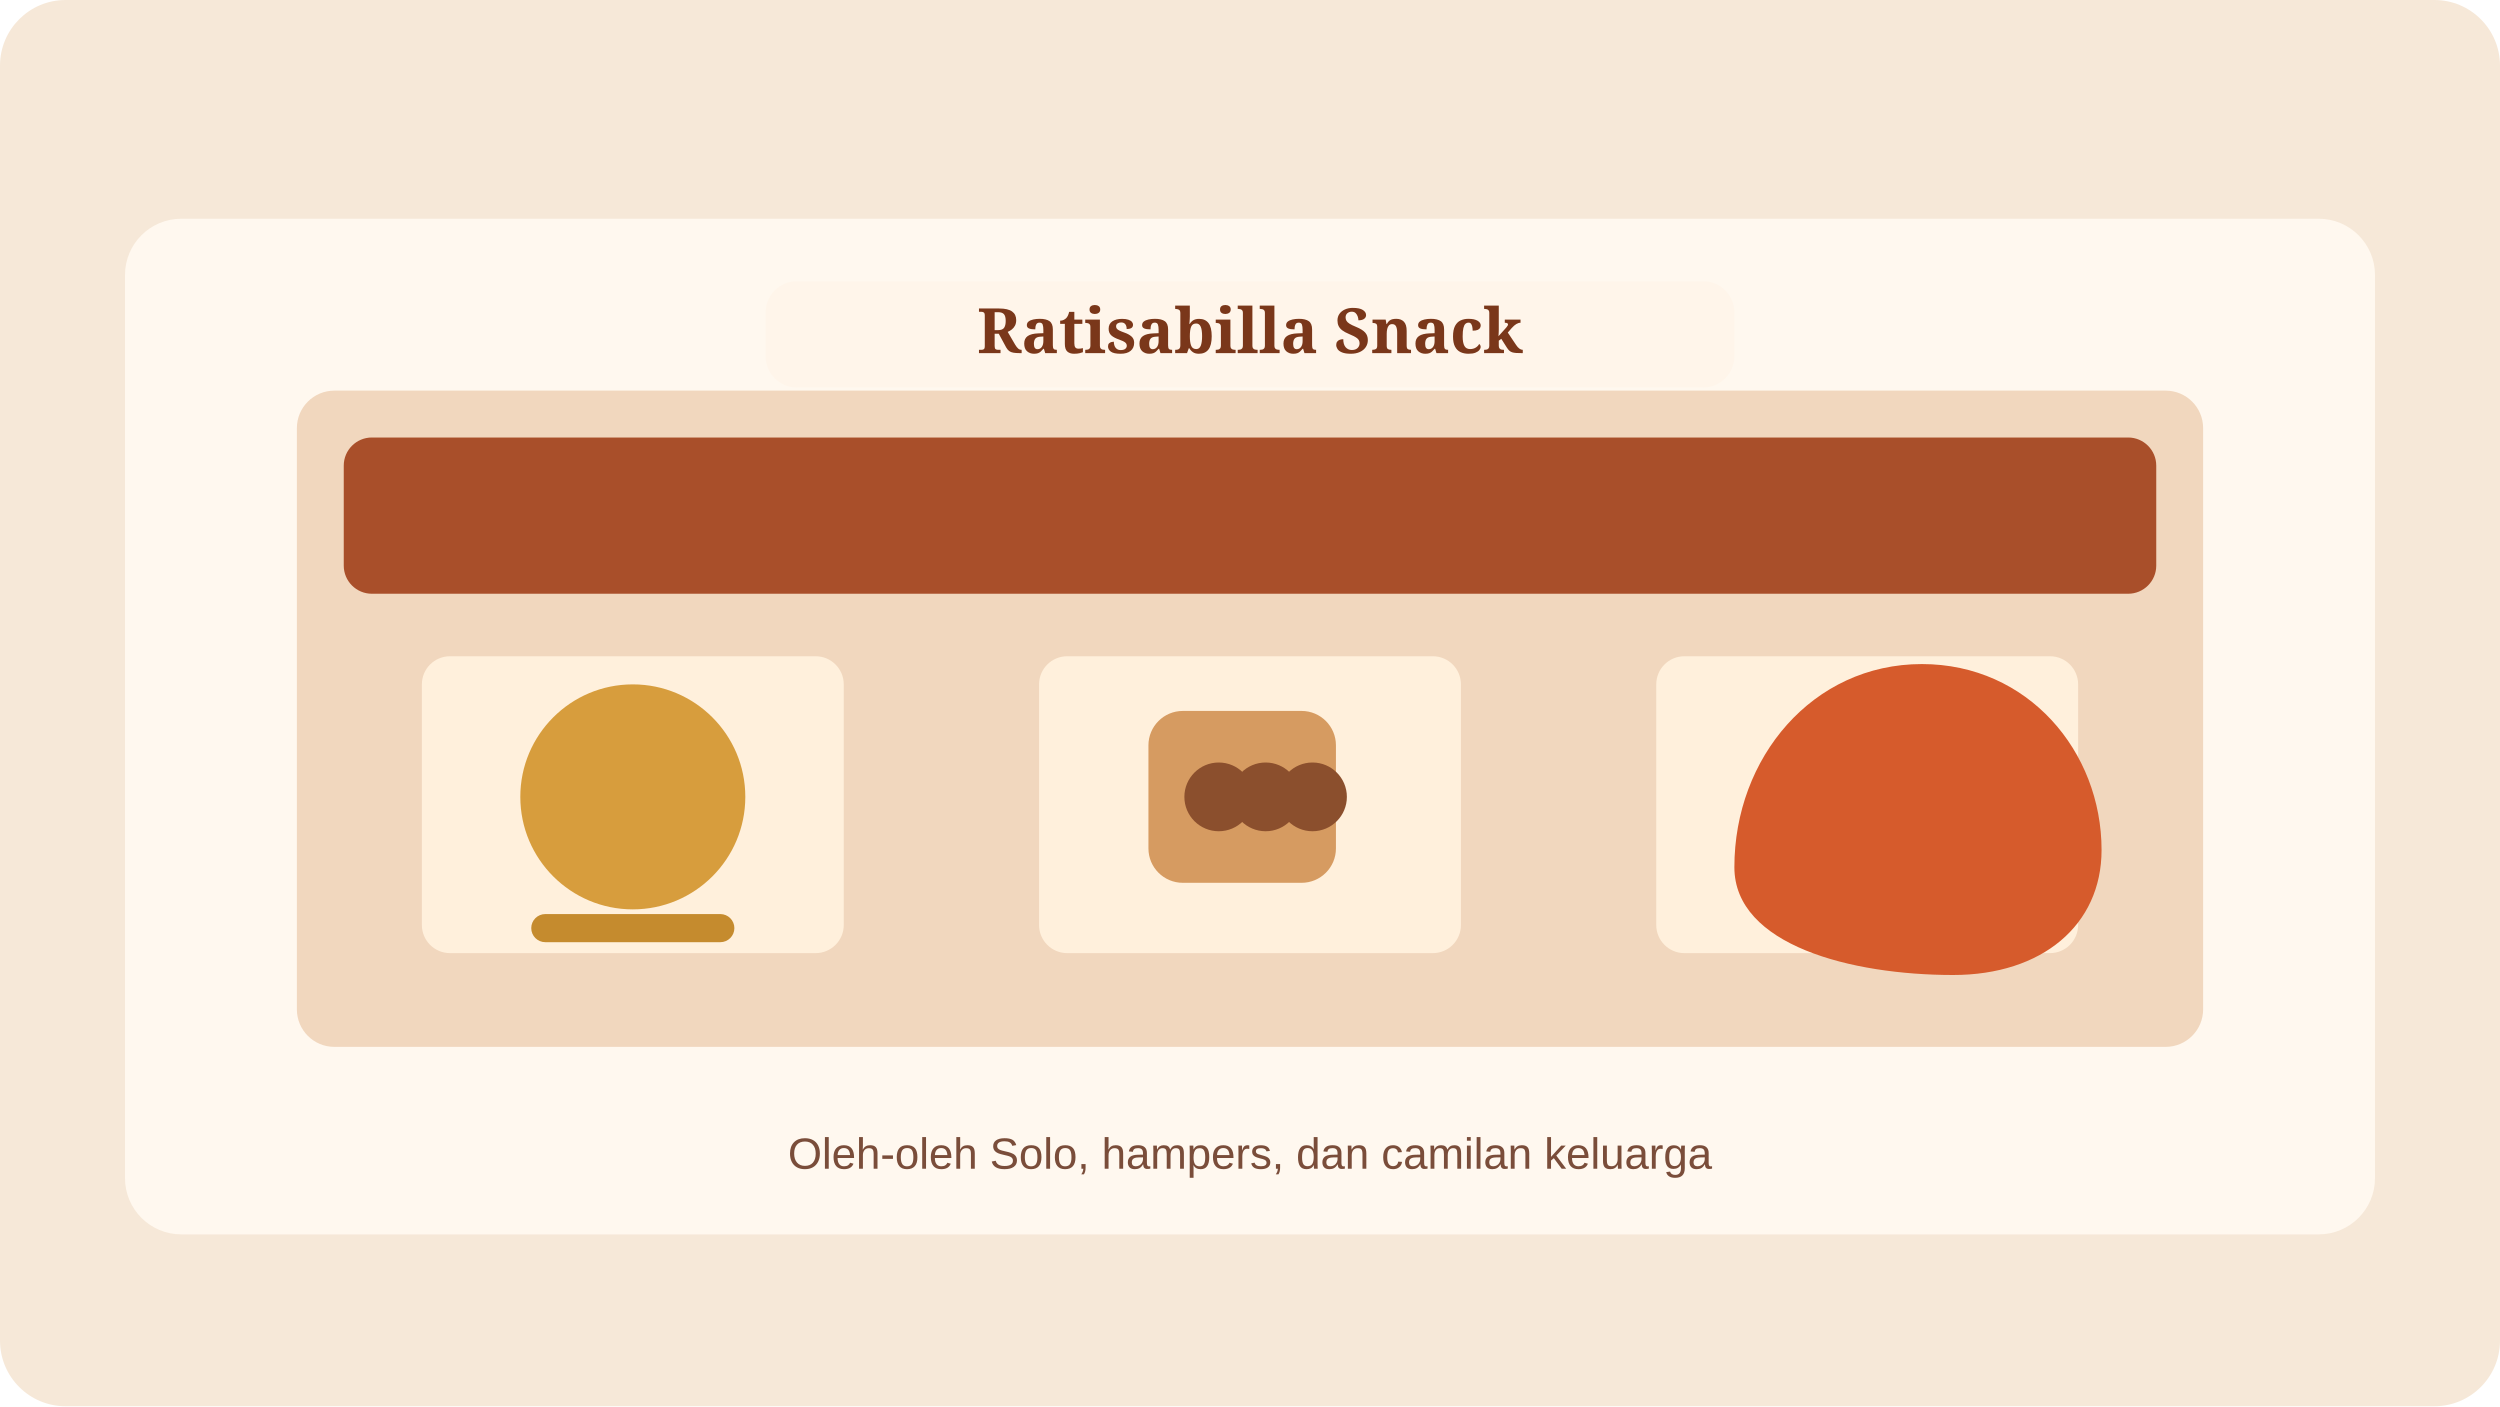
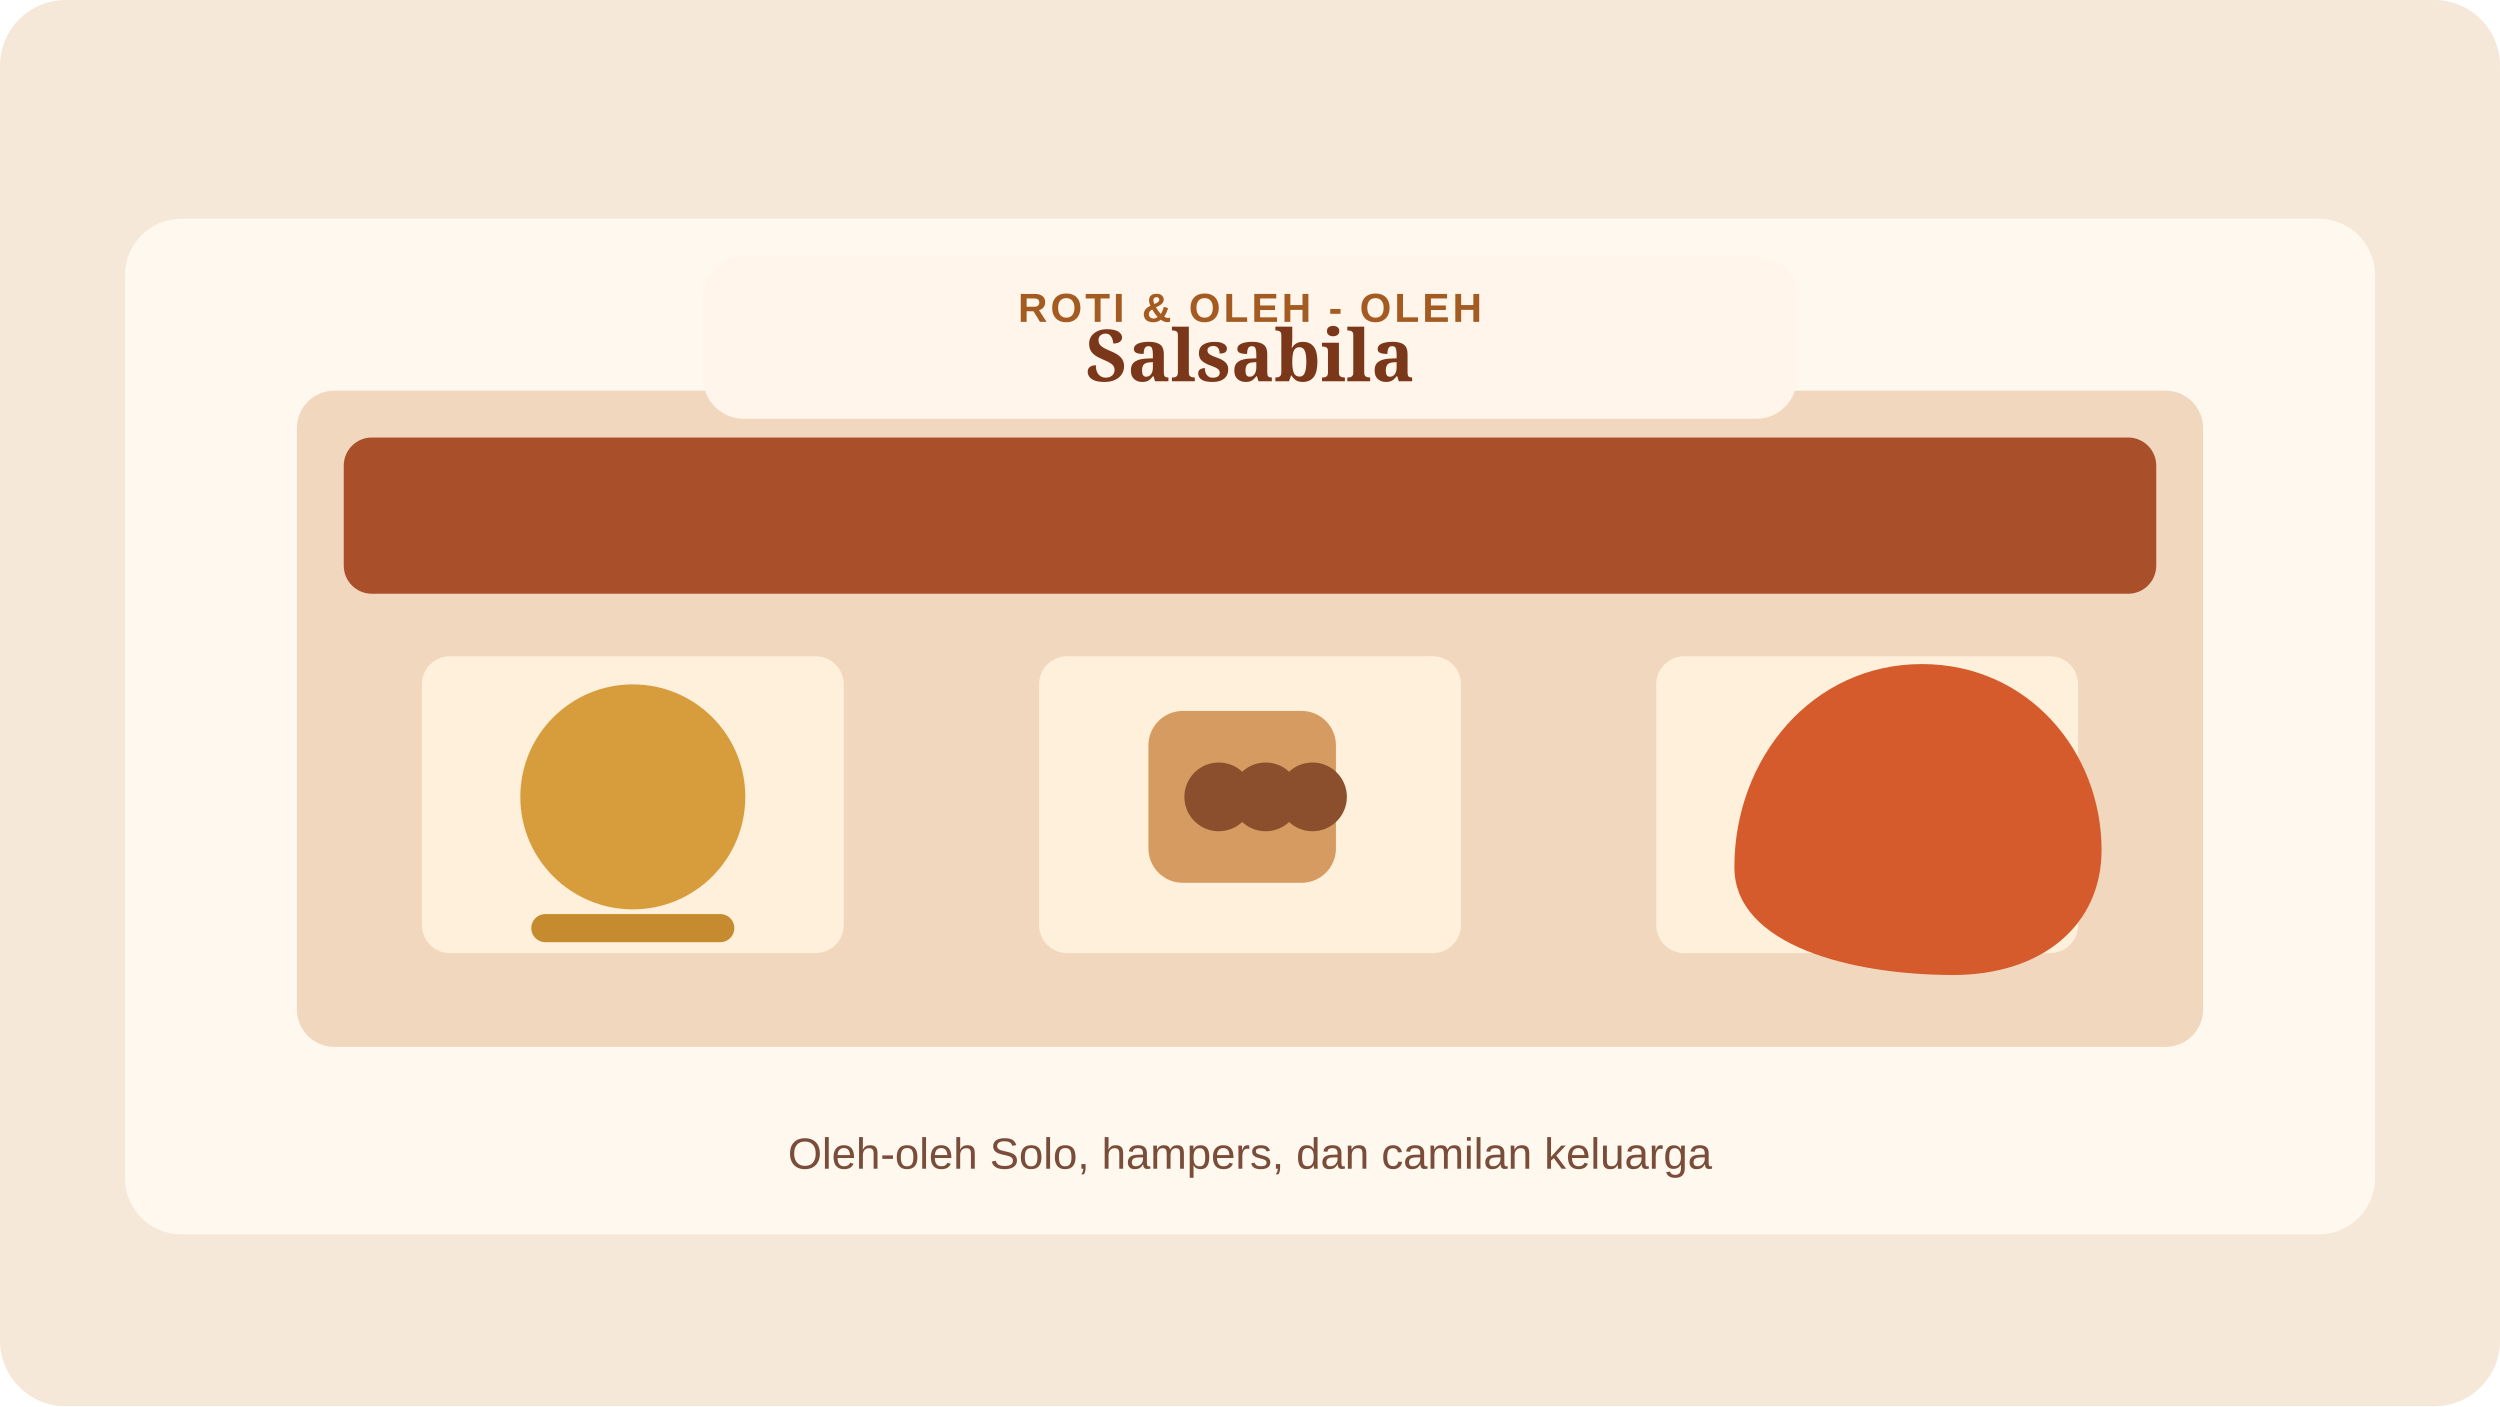
<svg xmlns="http://www.w3.org/2000/svg" width="1600" height="900" viewBox="0 0 1600 900" fill="none">
  <rect width="1600" height="900" rx="42" fill="#F6E8D8" />
  <rect x="80" y="140" width="1440" height="650" rx="36" fill="#FFF8EF" />
  <rect x="190" y="250" width="1220" height="420" rx="24" fill="#F1D7BE" />
  <rect x="220" y="280" width="1160" height="100" rx="18" fill="#A94F2A" />
  <rect x="270" y="420" width="270" height="190" rx="18" fill="#FFF0DC" />
  <rect x="665" y="420" width="270" height="190" rx="18" fill="#FFF0DC" />
  <rect x="1060" y="420" width="270" height="190" rx="18" fill="#FFF0DC" />
  <circle cx="405" cy="510" r="72" fill="#D79D3D" />
  <rect x="340" y="585" width="130" height="18" rx="9" fill="#C58B2E" />
  <rect x="735" y="455" width="120" height="110" rx="22" fill="#D69B61" />
  <circle cx="780" cy="510" r="22" fill="#8B4F2D" />
  <circle cx="810" cy="510" r="22" fill="#8B4F2D" />
  <circle cx="840" cy="510" r="22" fill="#8B4F2D" />
  <path d="M1110 555C1110 485 1160 425 1230 425C1298 425 1345 481 1345 544C1345 592 1307 624 1250 624C1185 624 1110 605 1110 555Z" fill="#D65B2C" />
-   <rect x="490" y="180" width="620" height="68" rx="20" fill="#FFF5EA" />
-   <text x="800" y="226" text-anchor="middle" fill="#7A371A" font-size="40" font-family="Georgia, serif" font-weight="700">Ratisabilla Snack</text>
+   <rect x="450" y="164" width="700" height="104" rx="26" fill="#FFF5EA" />
+   <text x="800" y="206" text-anchor="middle" fill="#A45B21" font-size="26" font-family="Poppins, Arial, sans-serif" font-weight="700" letter-spacing="2">ROTI &amp; OLEH - OLEH</text>
+   <text x="800" y="244" text-anchor="middle" fill="#7A371A" font-size="46" font-family="Georgia, serif" font-weight="700">Salsabila</text>
  <text x="800" y="748" text-anchor="middle" fill="#7A4D3A" font-size="28" font-family="Poppins, Arial, sans-serif">Oleh-oleh Solo, hampers, dan camilan keluarga</text>
</svg>
